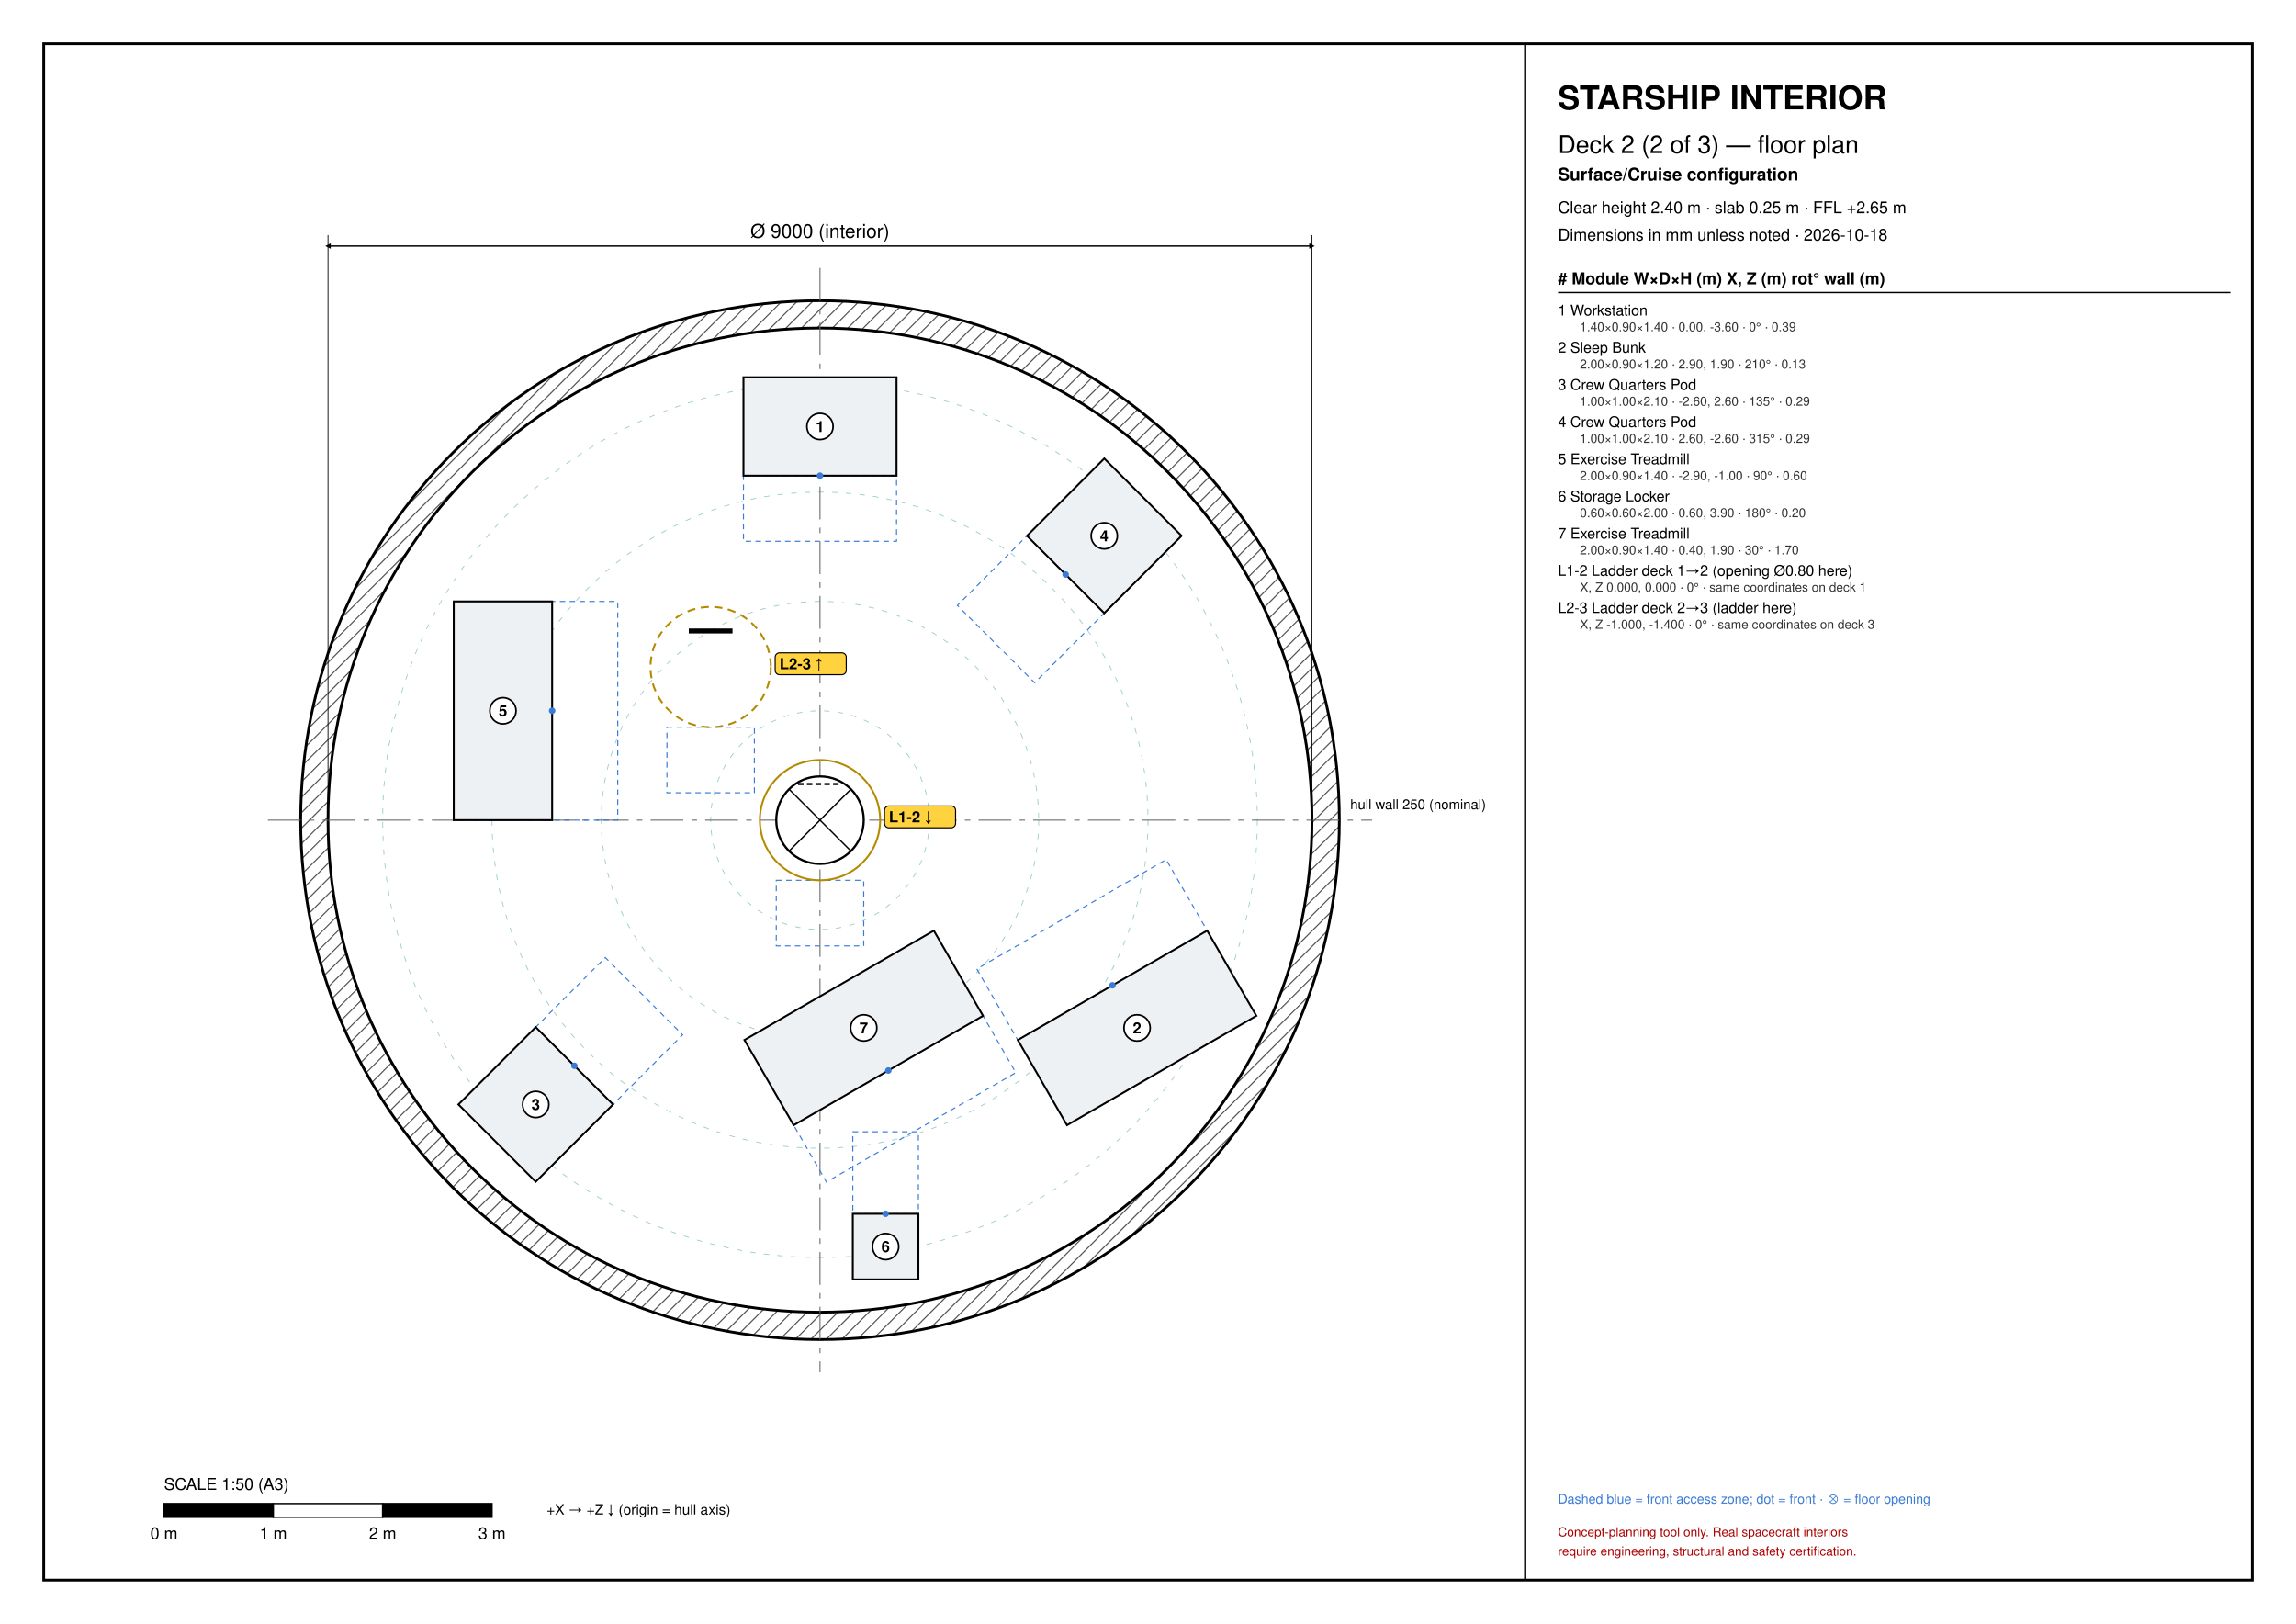
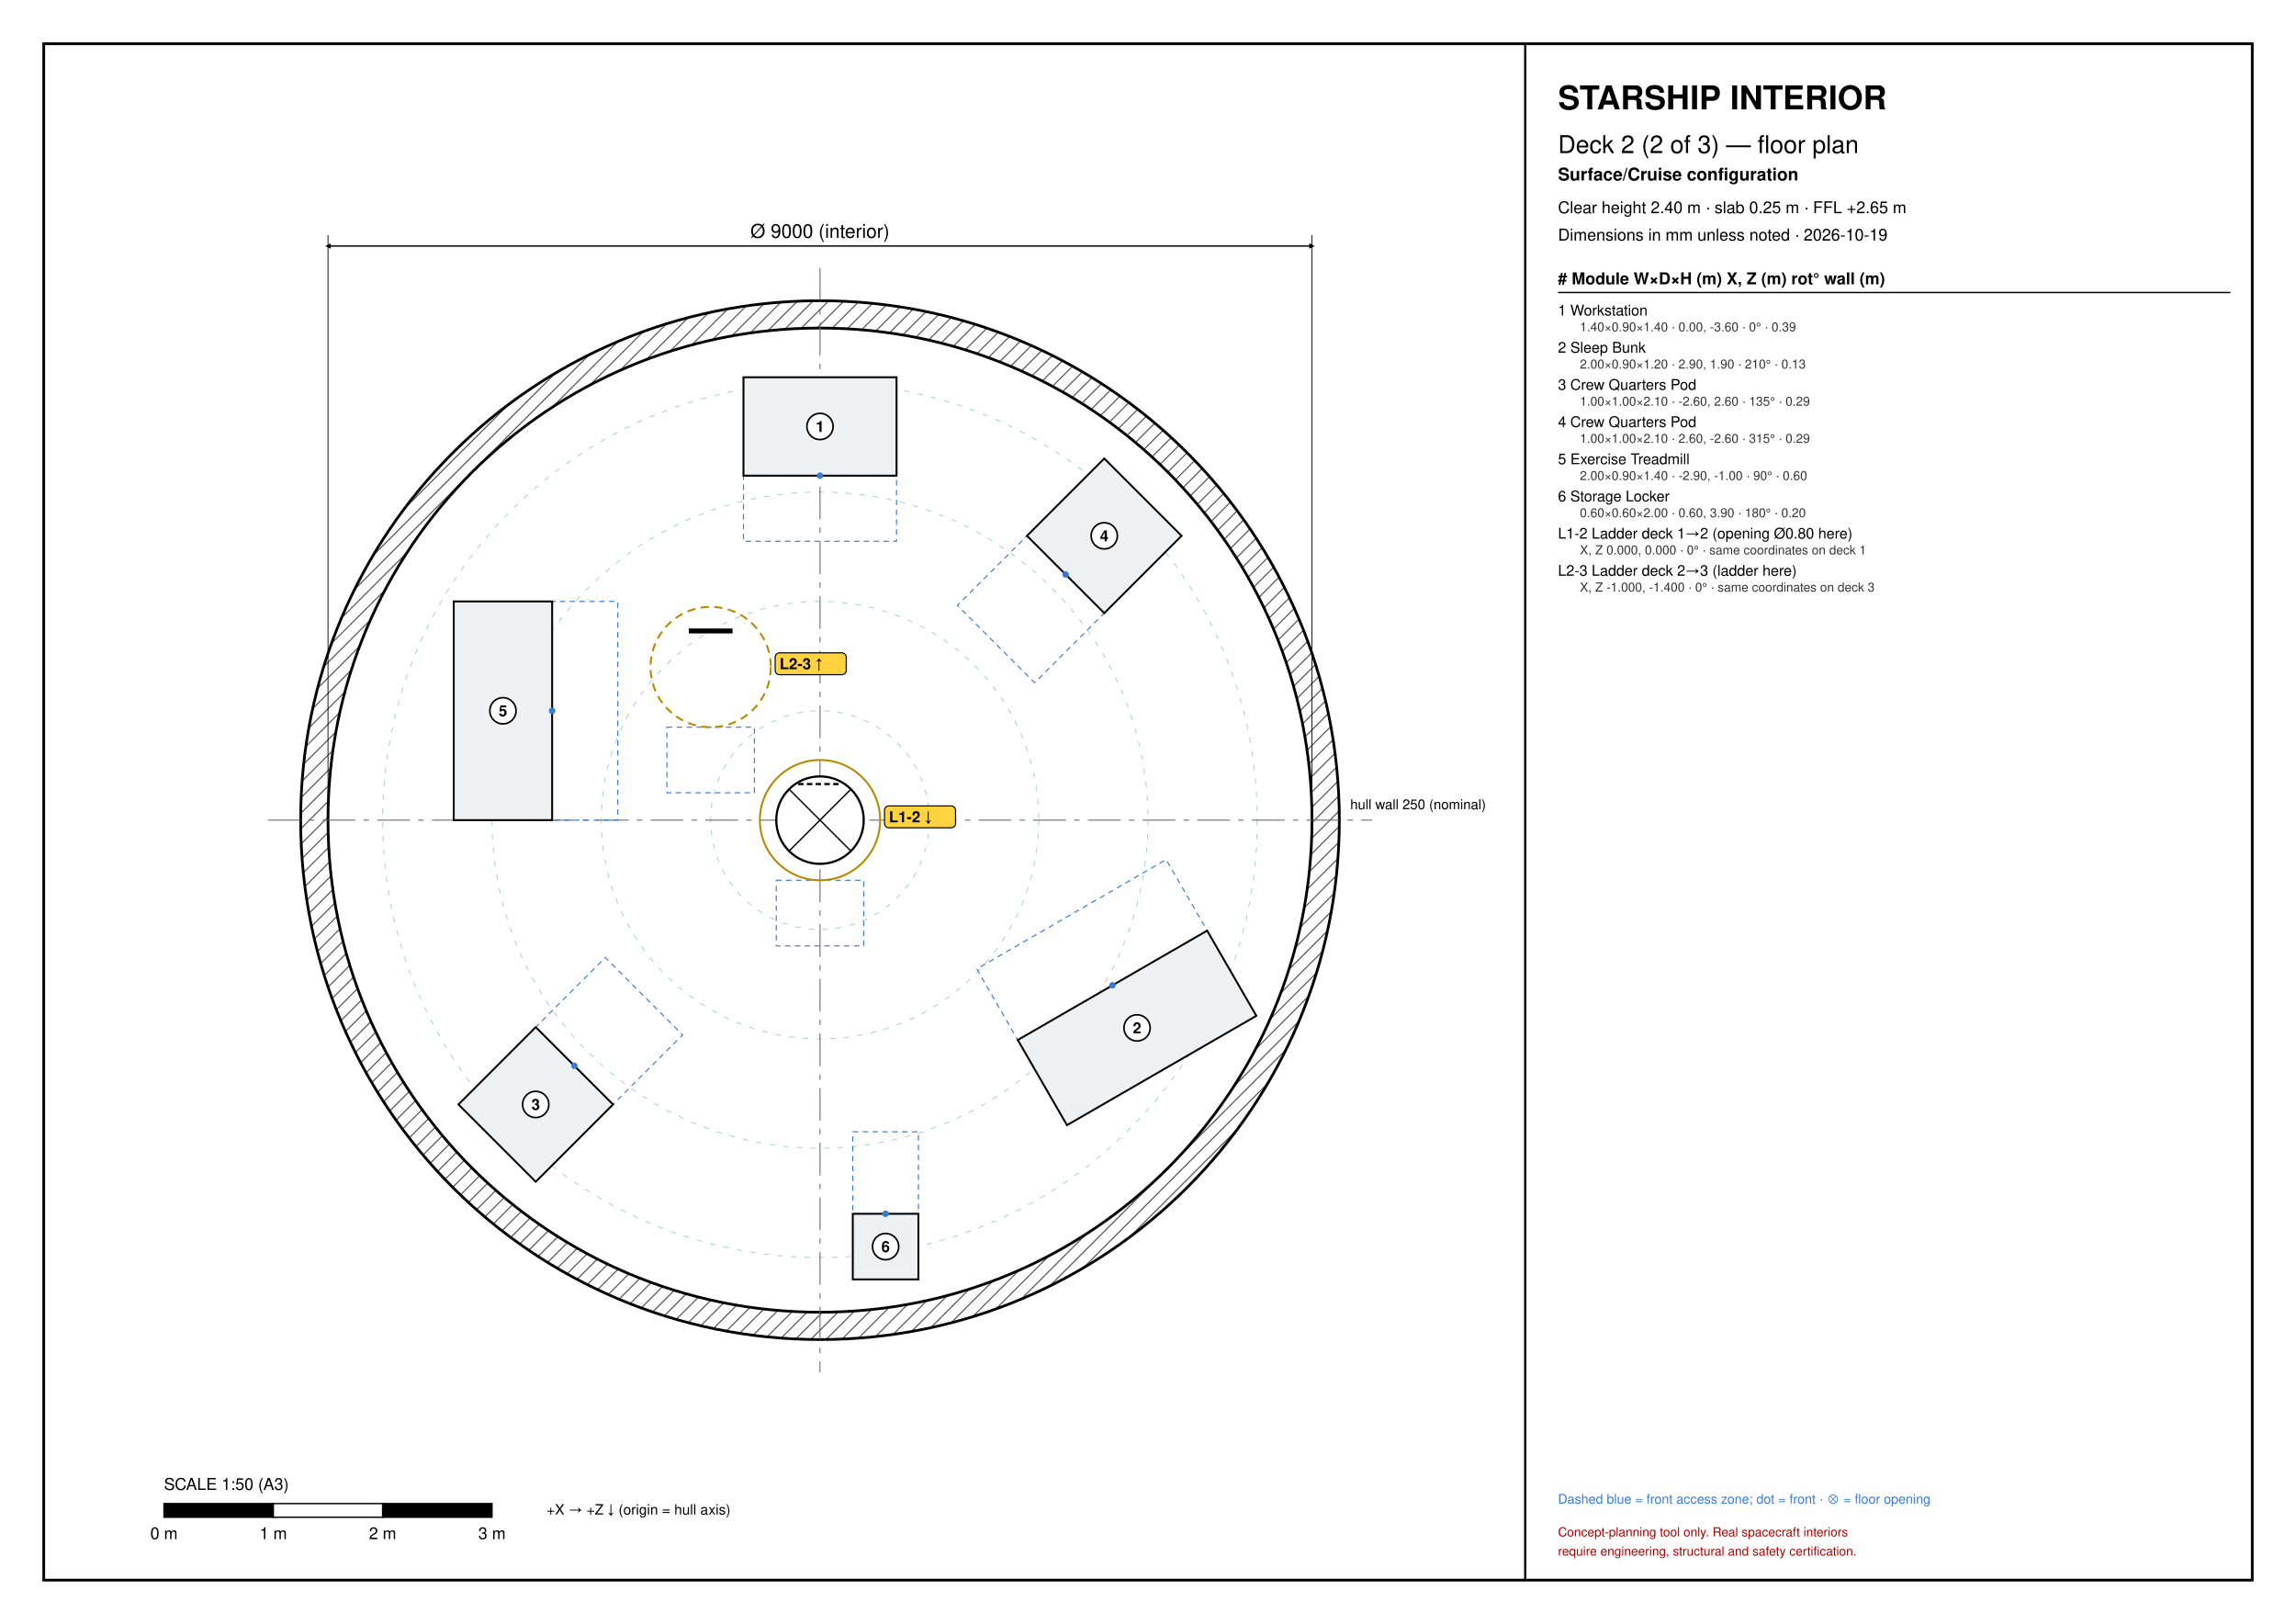
<svg xmlns="http://www.w3.org/2000/svg" width="420mm" height="297mm" viewBox="0 0 420 297" font-family="Helvetica, Arial, sans-serif">
  <rect width="420" height="297" fill="#fff" />
  <rect x="8" y="8" width="404" height="281" fill="none" stroke="#000" stroke-width="0.5" />
  <defs>
    <pattern id="hatch" width="2" height="2" patternUnits="userSpaceOnUse" patternTransform="rotate(45)">
      <line x1="0" y1="0" x2="0" y2="2" stroke="#555" stroke-width="0.4" />
    </pattern>
    <marker id="arr" viewBox="0 0 6 6" refX="3" refY="3" markerWidth="4" markerHeight="4" orient="auto-start-reverse">
      <path d="M0,0 L6,3 L0,6 z" fill="#000" />
    </marker>
  </defs>
  <path d="M 55,150 a 95,95 0 1,0 190,0 a 95,95 0 1,0 -190,0 M 60,150 a 90,90 0 1,1 180,0 a 90,90 0 1,1 -180,0" fill="url(#hatch)" fill-rule="evenodd" stroke="#000" stroke-width="0.5" />
  <circle cx="150" cy="150" r="20" fill="none" stroke="#9cc" stroke-width="0.15" stroke-dasharray="1 1.5" />
  <circle cx="150" cy="150" r="40" fill="none" stroke="#9cc" stroke-width="0.15" stroke-dasharray="1 1.5" />
  <circle cx="150" cy="150" r="60" fill="none" stroke="#9cc" stroke-width="0.15" stroke-dasharray="1 1.5" />
  <circle cx="150" cy="150" r="80" fill="none" stroke="#9cc" stroke-width="0.15" stroke-dasharray="1 1.5" />
  <line x1="49" y1="150" x2="251" y2="150" stroke="#666" stroke-width="0.18" stroke-dasharray="6 1.5 1 1.5" />
  <line x1="150" y1="49" x2="150" y2="251" stroke="#666" stroke-width="0.18" stroke-dasharray="6 1.5 1 1.5" />
  <polygon points="136.00,87.00 164.00,87.00 164.00,99.00 136.00,99.00" fill="none" stroke="#3a7bd5" stroke-width="0.2" stroke-dasharray="1 0.8" />
  <polygon points="136.00,69.00 164.00,69.00 164.00,87.00 136.00,87.00" fill="#eef1f4" stroke="#000" stroke-width="0.35" />
  <circle cx="150" cy="87" r="0.6" fill="#3a7bd5" />
  <circle cx="150" cy="78" r="2.4" fill="#fff" stroke="#000" stroke-width="0.3" />
  <text x="150" y="79" font-size="2.8" text-anchor="middle" font-weight="bold">1</text>
  <polygon points="220.82,170.21 186.18,190.21 178.68,177.22 213.32,157.22" fill="none" stroke="#3a7bd5" stroke-width="0.2" stroke-dasharray="1 0.8" />
  <polygon points="229.82,185.79 195.18,205.79 186.18,190.21 220.82,170.21" fill="#eef1f4" stroke="#000" stroke-width="0.35" />
  <circle cx="203.5" cy="180.206" r="0.6" fill="#3a7bd5" />
  <circle cx="208" cy="188" r="2.4" fill="#fff" stroke="#000" stroke-width="0.3" />
  <text x="208" y="189" font-size="2.8" text-anchor="middle" font-weight="bold">2</text>
  <polygon points="112.14,202.00 98.00,187.86 110.73,175.13 124.87,189.27" fill="none" stroke="#3a7bd5" stroke-width="0.2" stroke-dasharray="1 0.8" />
  <polygon points="98.00,216.14 83.86,202.00 98.00,187.86 112.14,202.00" fill="#eef1f4" stroke="#000" stroke-width="0.35" />
  <circle cx="105.071" cy="194.929" r="0.6" fill="#3a7bd5" />
  <circle cx="98" cy="202" r="2.4" fill="#fff" stroke="#000" stroke-width="0.3" />
  <text x="98" y="203" font-size="2.8" text-anchor="middle" font-weight="bold">3</text>
  <polygon points="187.86,98.00 202.00,112.14 189.27,124.87 175.13,110.73" fill="none" stroke="#3a7bd5" stroke-width="0.2" stroke-dasharray="1 0.8" />
  <polygon points="202.00,83.86 216.14,98.00 202.00,112.14 187.86,98.00" fill="#eef1f4" stroke="#000" stroke-width="0.35" />
  <circle cx="194.929" cy="105.071" r="0.6" fill="#3a7bd5" />
  <circle cx="202" cy="98" r="2.4" fill="#fff" stroke="#000" stroke-width="0.3" />
  <text x="202" y="99" font-size="2.8" text-anchor="middle" font-weight="bold">4</text>
  <polygon points="101.00,150.00 101.00,110.00 113.00,110.00 113.00,150.00" fill="none" stroke="#3a7bd5" stroke-width="0.2" stroke-dasharray="1 0.8" />
  <polygon points="83.00,150.00 83.00,110.00 101.00,110.00 101.00,150.00" fill="#eef1f4" stroke="#000" stroke-width="0.35" />
  <circle cx="101" cy="130" r="0.6" fill="#3a7bd5" />
  <circle cx="92" cy="130" r="2.4" fill="#fff" stroke="#000" stroke-width="0.3" />
  <text x="92" y="131" font-size="2.8" text-anchor="middle" font-weight="bold">5</text>
  <polygon points="168.00,222.00 156.00,222.00 156.00,207.00 168.00,207.00" fill="none" stroke="#3a7bd5" stroke-width="0.2" stroke-dasharray="1 0.8" />
  <polygon points="168.00,234.00 156.00,234.00 156.00,222.00 168.00,222.00" fill="#eef1f4" stroke="#000" stroke-width="0.35" />
  <circle cx="162" cy="222" r="0.6" fill="#3a7bd5" />
  <circle cx="162" cy="228" r="2.4" fill="#fff" stroke="#000" stroke-width="0.3" />
  <text x="162" y="229" font-size="2.8" text-anchor="middle" font-weight="bold">6</text>
-   <polygon points="145.18,205.79 179.82,185.79 185.82,196.19 151.18,216.19" fill="none" stroke="#3a7bd5" stroke-width="0.2" stroke-dasharray="1 0.8" />
-   <polygon points="136.18,190.21 170.82,170.21 179.82,185.79 145.18,205.79" fill="#eef1f4" stroke="#000" stroke-width="0.35" />
-   <circle cx="162.5" cy="195.794" r="0.6" fill="#3a7bd5" />
-   <circle cx="158" cy="188" r="2.4" fill="#fff" stroke="#000" stroke-width="0.3" />
-   <text x="158" y="189" font-size="2.8" text-anchor="middle" font-weight="bold">7</text>
  <polygon points="142.00,161.00 158.00,161.00 158.00,173.00 142.00,173.00" fill="none" stroke="#3a7bd5" stroke-width="0.2" stroke-dasharray="1 0.8" />
  <circle cx="150" cy="150" r="11" fill="none" stroke="#b58a00" stroke-width="0.35" stroke-dasharray="0" />
  <circle cx="150" cy="150" r="8" fill="#fff" stroke="#000" stroke-width="0.4" />
  <line x1="144.344" y1="144.344" x2="155.656" y2="155.656" stroke="#000" stroke-width="0.25" />
  <line x1="144.344" y1="155.656" x2="155.656" y2="144.344" stroke="#000" stroke-width="0.25" />
  <line x1="146" y1="143.4" x2="154" y2="143.4" stroke="#000" stroke-width="0.4" stroke-dasharray="1 0.6" />
  <rect x="161.8" y="147.4" width="13" height="4" rx="0.8" fill="#ffd23f" stroke="#000" stroke-width="0.2" />
  <text x="162.6" y="150.4" font-size="2.8" font-weight="bold">L1-2 ↓</text>
  <polygon points="122.00,133.00 138.00,133.00 138.00,145.00 122.00,145.00" fill="none" stroke="#3a7bd5" stroke-width="0.2" stroke-dasharray="1 0.8" />
  <circle cx="130" cy="122" r="11" fill="none" stroke="#b58a00" stroke-width="0.35" stroke-dasharray="1.5 1" />
  <line x1="126" y1="115.4" x2="134" y2="115.4" stroke="#000" stroke-width="0.9" />
  <rect x="141.8" y="119.4" width="13" height="4" rx="0.8" fill="#ffd23f" stroke="#000" stroke-width="0.2" />
  <text x="142.6" y="122.4" font-size="2.8" font-weight="bold">L2-3 ↑</text>
  <line x1="60" y1="45" x2="240" y2="45" stroke="#000" stroke-width="0.25" marker-start="url(#arr)" marker-end="url(#arr)" />
  <line x1="60" y1="43" x2="60" y2="150" stroke="#000" stroke-width="0.15" />
  <line x1="240" y1="43" x2="240" y2="150" stroke="#000" stroke-width="0.15" />
  <text x="150" y="43.5" font-size="3.5" text-anchor="middle">Ø 9000 (interior)</text>
  <text x="247" y="148" font-size="2.5">hull wall 250 (nominal)</text>
  <rect x="30" y="275" width="20" height="2.5" fill="#000" stroke="#000" stroke-width="0.25" />
  <rect x="50" y="275" width="20" height="2.5" fill="#fff" stroke="#000" stroke-width="0.25" />
  <rect x="70" y="275" width="20" height="2.5" fill="#000" stroke="#000" stroke-width="0.25" />
  <text x="30" y="281.5" font-size="3" text-anchor="middle">0 m</text>
  <text x="50" y="281.5" font-size="3" text-anchor="middle">1 m</text>
  <text x="70" y="281.5" font-size="3" text-anchor="middle">2 m</text>
  <text x="90" y="281.5" font-size="3" text-anchor="middle">3 m</text>
  <text x="30" y="272.5" font-size="3">SCALE 1:50 (A3)</text>
  <text x="100" y="277" font-size="2.6">+X →   +Z ↓   (origin = hull axis)</text>
  <line x1="279" y1="8" x2="279" y2="289" stroke="#000" stroke-width="0.4" />
  <text x="285" y="20" font-size="6" font-weight="bold">STARSHIP INTERIOR</text>
  <text x="285" y="28" font-size="4.5">Deck 2 (2 of 3) — floor plan</text>
  <text x="285" y="33" font-size="3.2" font-weight="bold">Surface/Cruise configuration</text>
  <text x="285" y="39" font-size="3">Clear height 2.40 m · slab 0.25 m · FFL +2.65 m</text>
-   <text x="285" y="44" font-size="3">Dimensions in mm unless noted · 2026-10-18</text>
+   <text x="285" y="44" font-size="3">Dimensions in mm unless noted · 2026-10-19</text>
  <text x="285" y="52" font-size="3" font-weight="bold"># Module   W×D×H (m)   X, Z (m)   rot°  wall (m)</text>
  <line x1="285" y1="53.5" x2="408" y2="53.5" stroke="#000" stroke-width="0.25" />
  <text x="285" y="57.7" font-size="2.7">1  Workstation</text>
  <text x="289" y="60.6" font-size="2.3" fill="#333">1.40×0.90×1.40 · 0.00, -3.60 · 0° · 0.39</text>
  <text x="285" y="64.5" font-size="2.7">2  Sleep Bunk</text>
  <text x="289" y="67.4" font-size="2.3" fill="#333">2.00×0.90×1.20 · 2.90, 1.90 · 210° · 0.13</text>
  <text x="285" y="71.3" font-size="2.7">3  Crew Quarters Pod</text>
  <text x="289" y="74.2" font-size="2.3" fill="#333">1.00×1.00×2.10 · -2.60, 2.60 · 135° · 0.29</text>
  <text x="285" y="78.1" font-size="2.7">4  Crew Quarters Pod</text>
  <text x="289" y="81" font-size="2.3" fill="#333">1.00×1.00×2.10 · 2.60, -2.60 · 315° · 0.29</text>
  <text x="285" y="84.9" font-size="2.7">5  Exercise Treadmill</text>
  <text x="289" y="87.8" font-size="2.3" fill="#333">2.00×0.90×1.40 · -2.90, -1.00 · 90° · 0.60</text>
  <text x="285" y="91.7" font-size="2.7">6  Storage Locker</text>
  <text x="289" y="94.6" font-size="2.3" fill="#333">0.60×0.60×2.00 · 0.60, 3.90 · 180° · 0.20</text>
-   <text x="285" y="98.5" font-size="2.7">7  Exercise Treadmill</text>
-   <text x="289" y="101.4" font-size="2.3" fill="#333">2.00×0.90×1.40 · 0.40, 1.90 · 30° · 1.70</text>
-   <text x="285" y="105.3" font-size="2.7">L1-2  Ladder deck 1→2 (opening Ø0.80 here)</text>
-   <text x="289" y="108.2" font-size="2.3" fill="#333">X, Z 0.000, 0.000 · 0° · same coordinates on deck 1</text>
-   <text x="285" y="112.1" font-size="2.7">L2-3  Ladder deck 2→3 (ladder here)</text>
-   <text x="289" y="115" font-size="2.3" fill="#333">X, Z -1.000, -1.400 · 0° · same coordinates on deck 3</text>
+   <text x="285" y="98.5" font-size="2.7">L1-2  Ladder deck 1→2 (opening Ø0.80 here)</text>
+   <text x="289" y="101.4" font-size="2.3" fill="#333">X, Z 0.000, 0.000 · 0° · same coordinates on deck 1</text>
+   <text x="285" y="105.3" font-size="2.7">L2-3  Ladder deck 2→3 (ladder here)</text>
+   <text x="289" y="108.2" font-size="2.3" fill="#333">X, Z -1.000, -1.400 · 0° · same coordinates on deck 3</text>
  <text x="285" y="275" font-size="2.4" fill="#3a7bd5">Dashed blue = front access zone; dot = front · ⊗ = floor opening</text>
  <text x="285" y="281" font-size="2.3" fill="#a00">Concept-planning tool only. Real spacecraft interiors</text>
  <text x="285" y="284.5" font-size="2.3" fill="#a00">require engineering, structural and safety certification.</text>
</svg>
